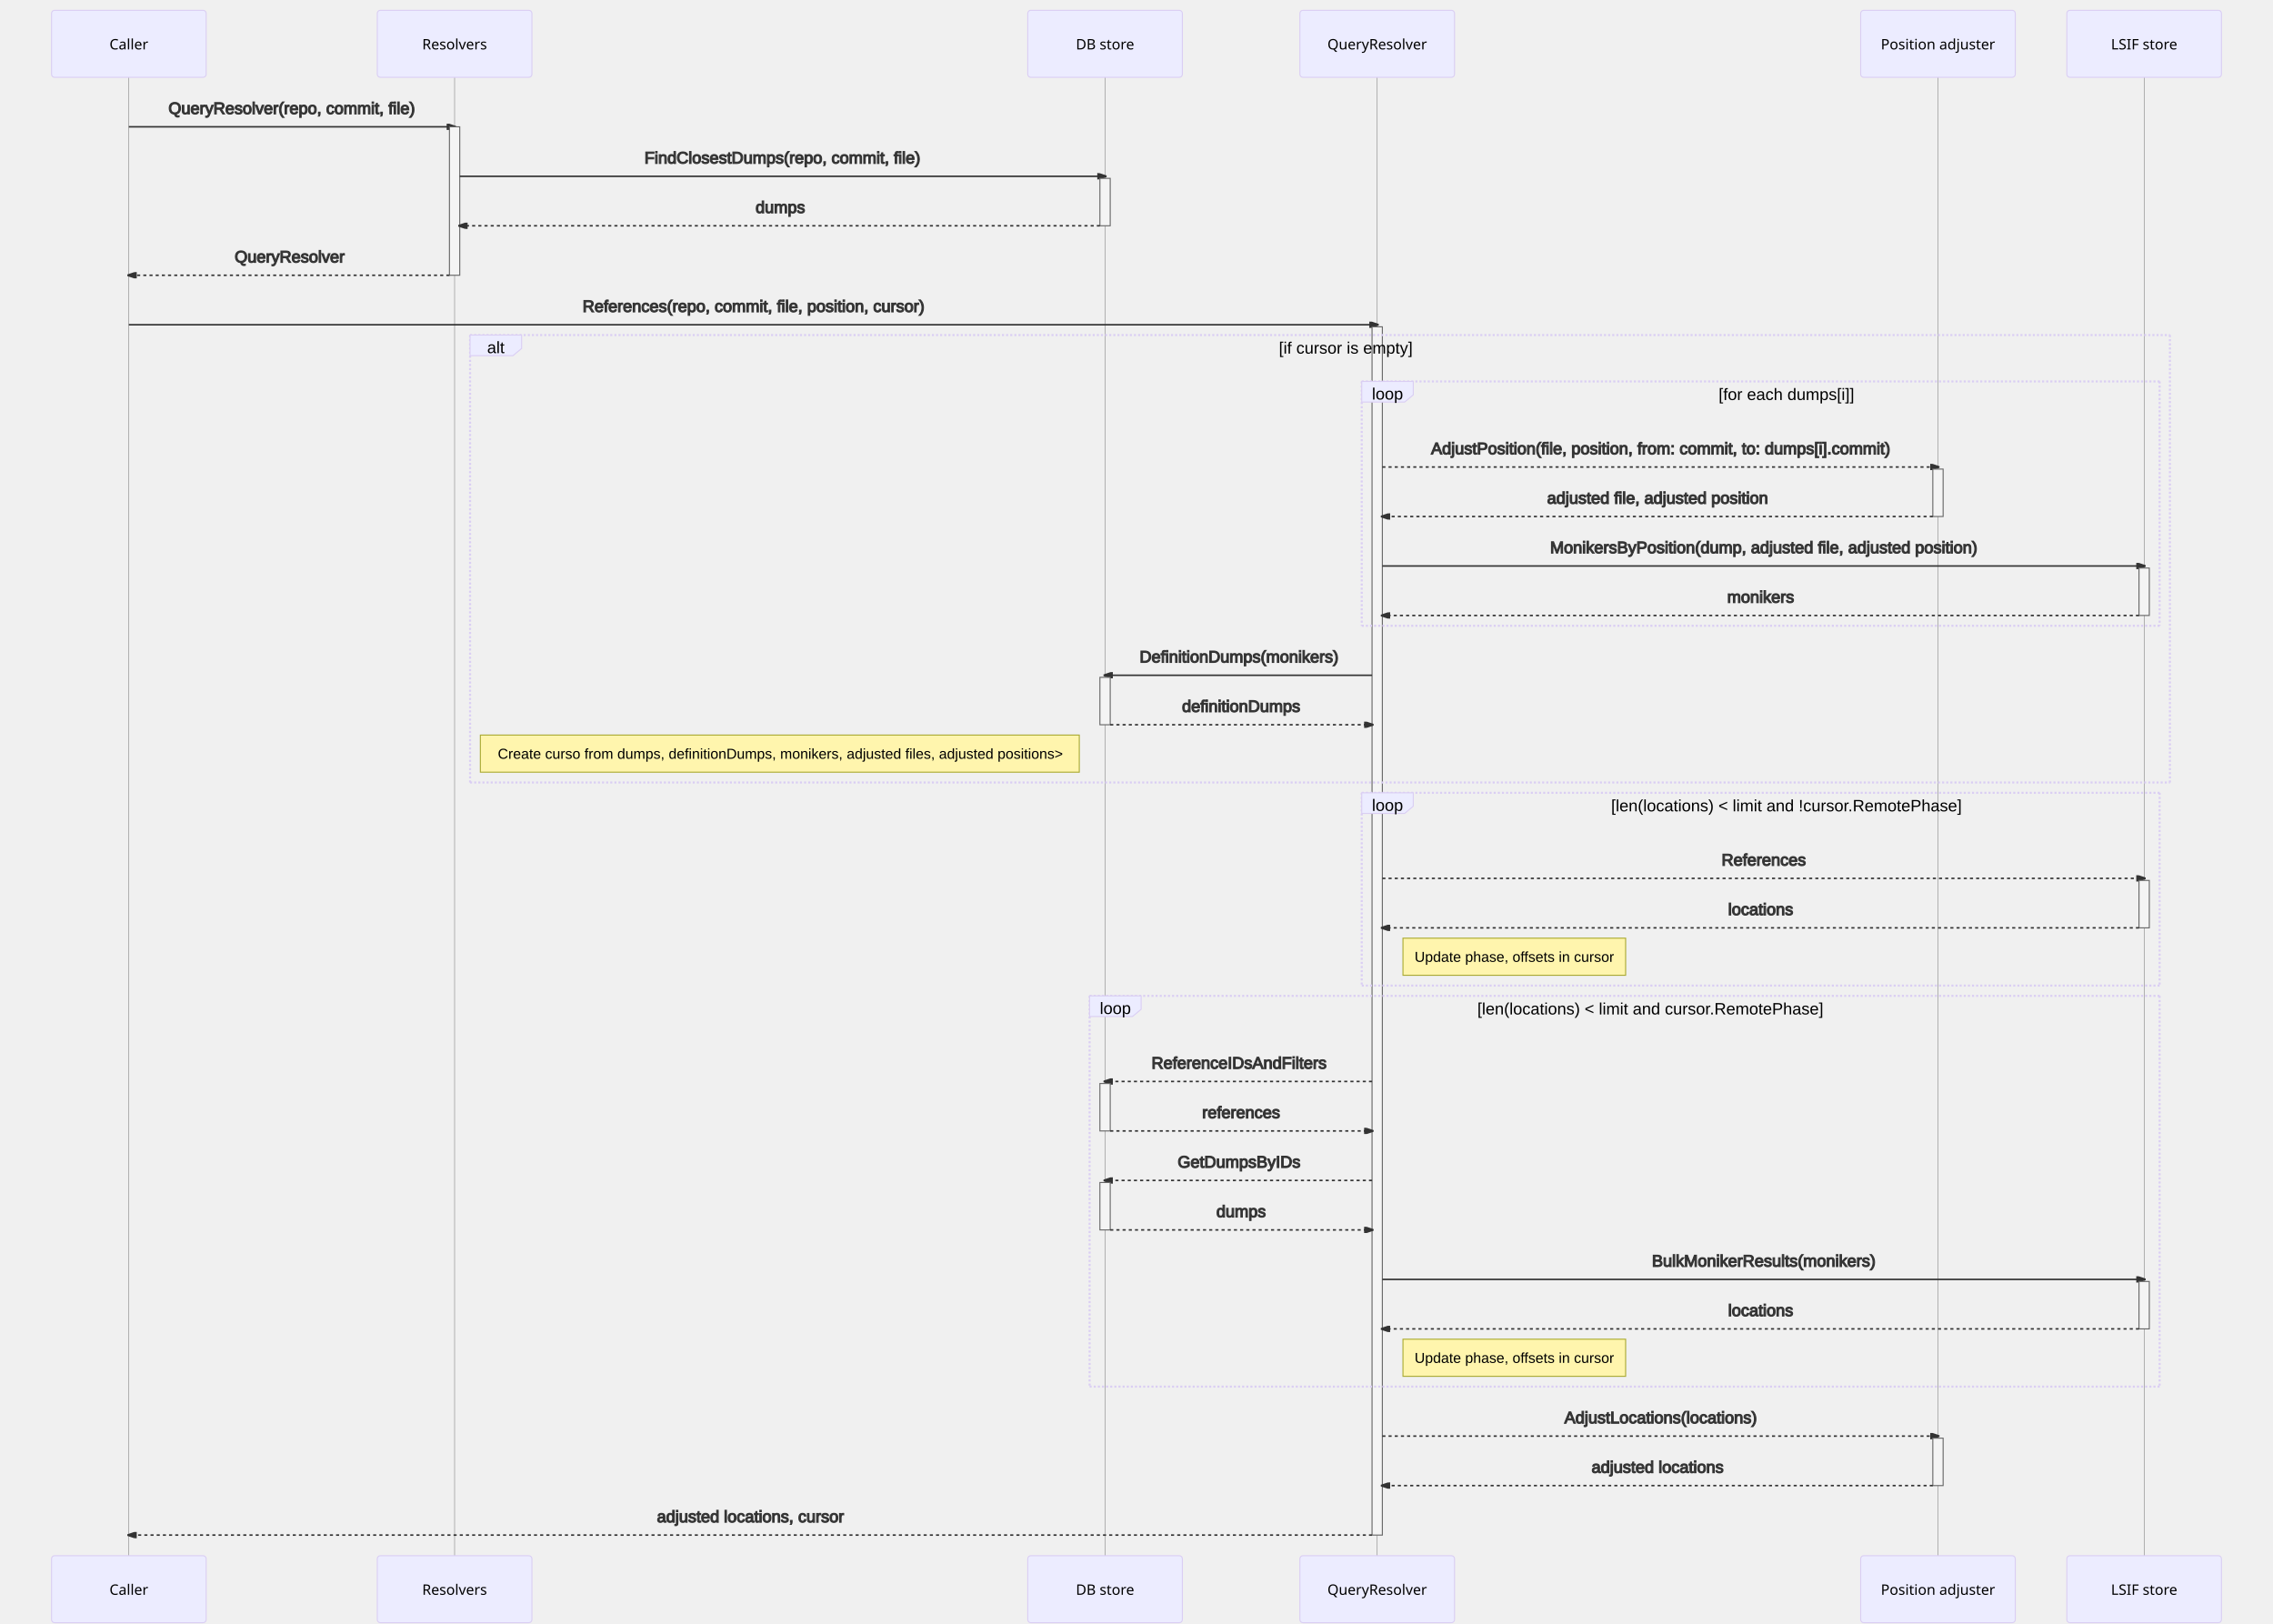
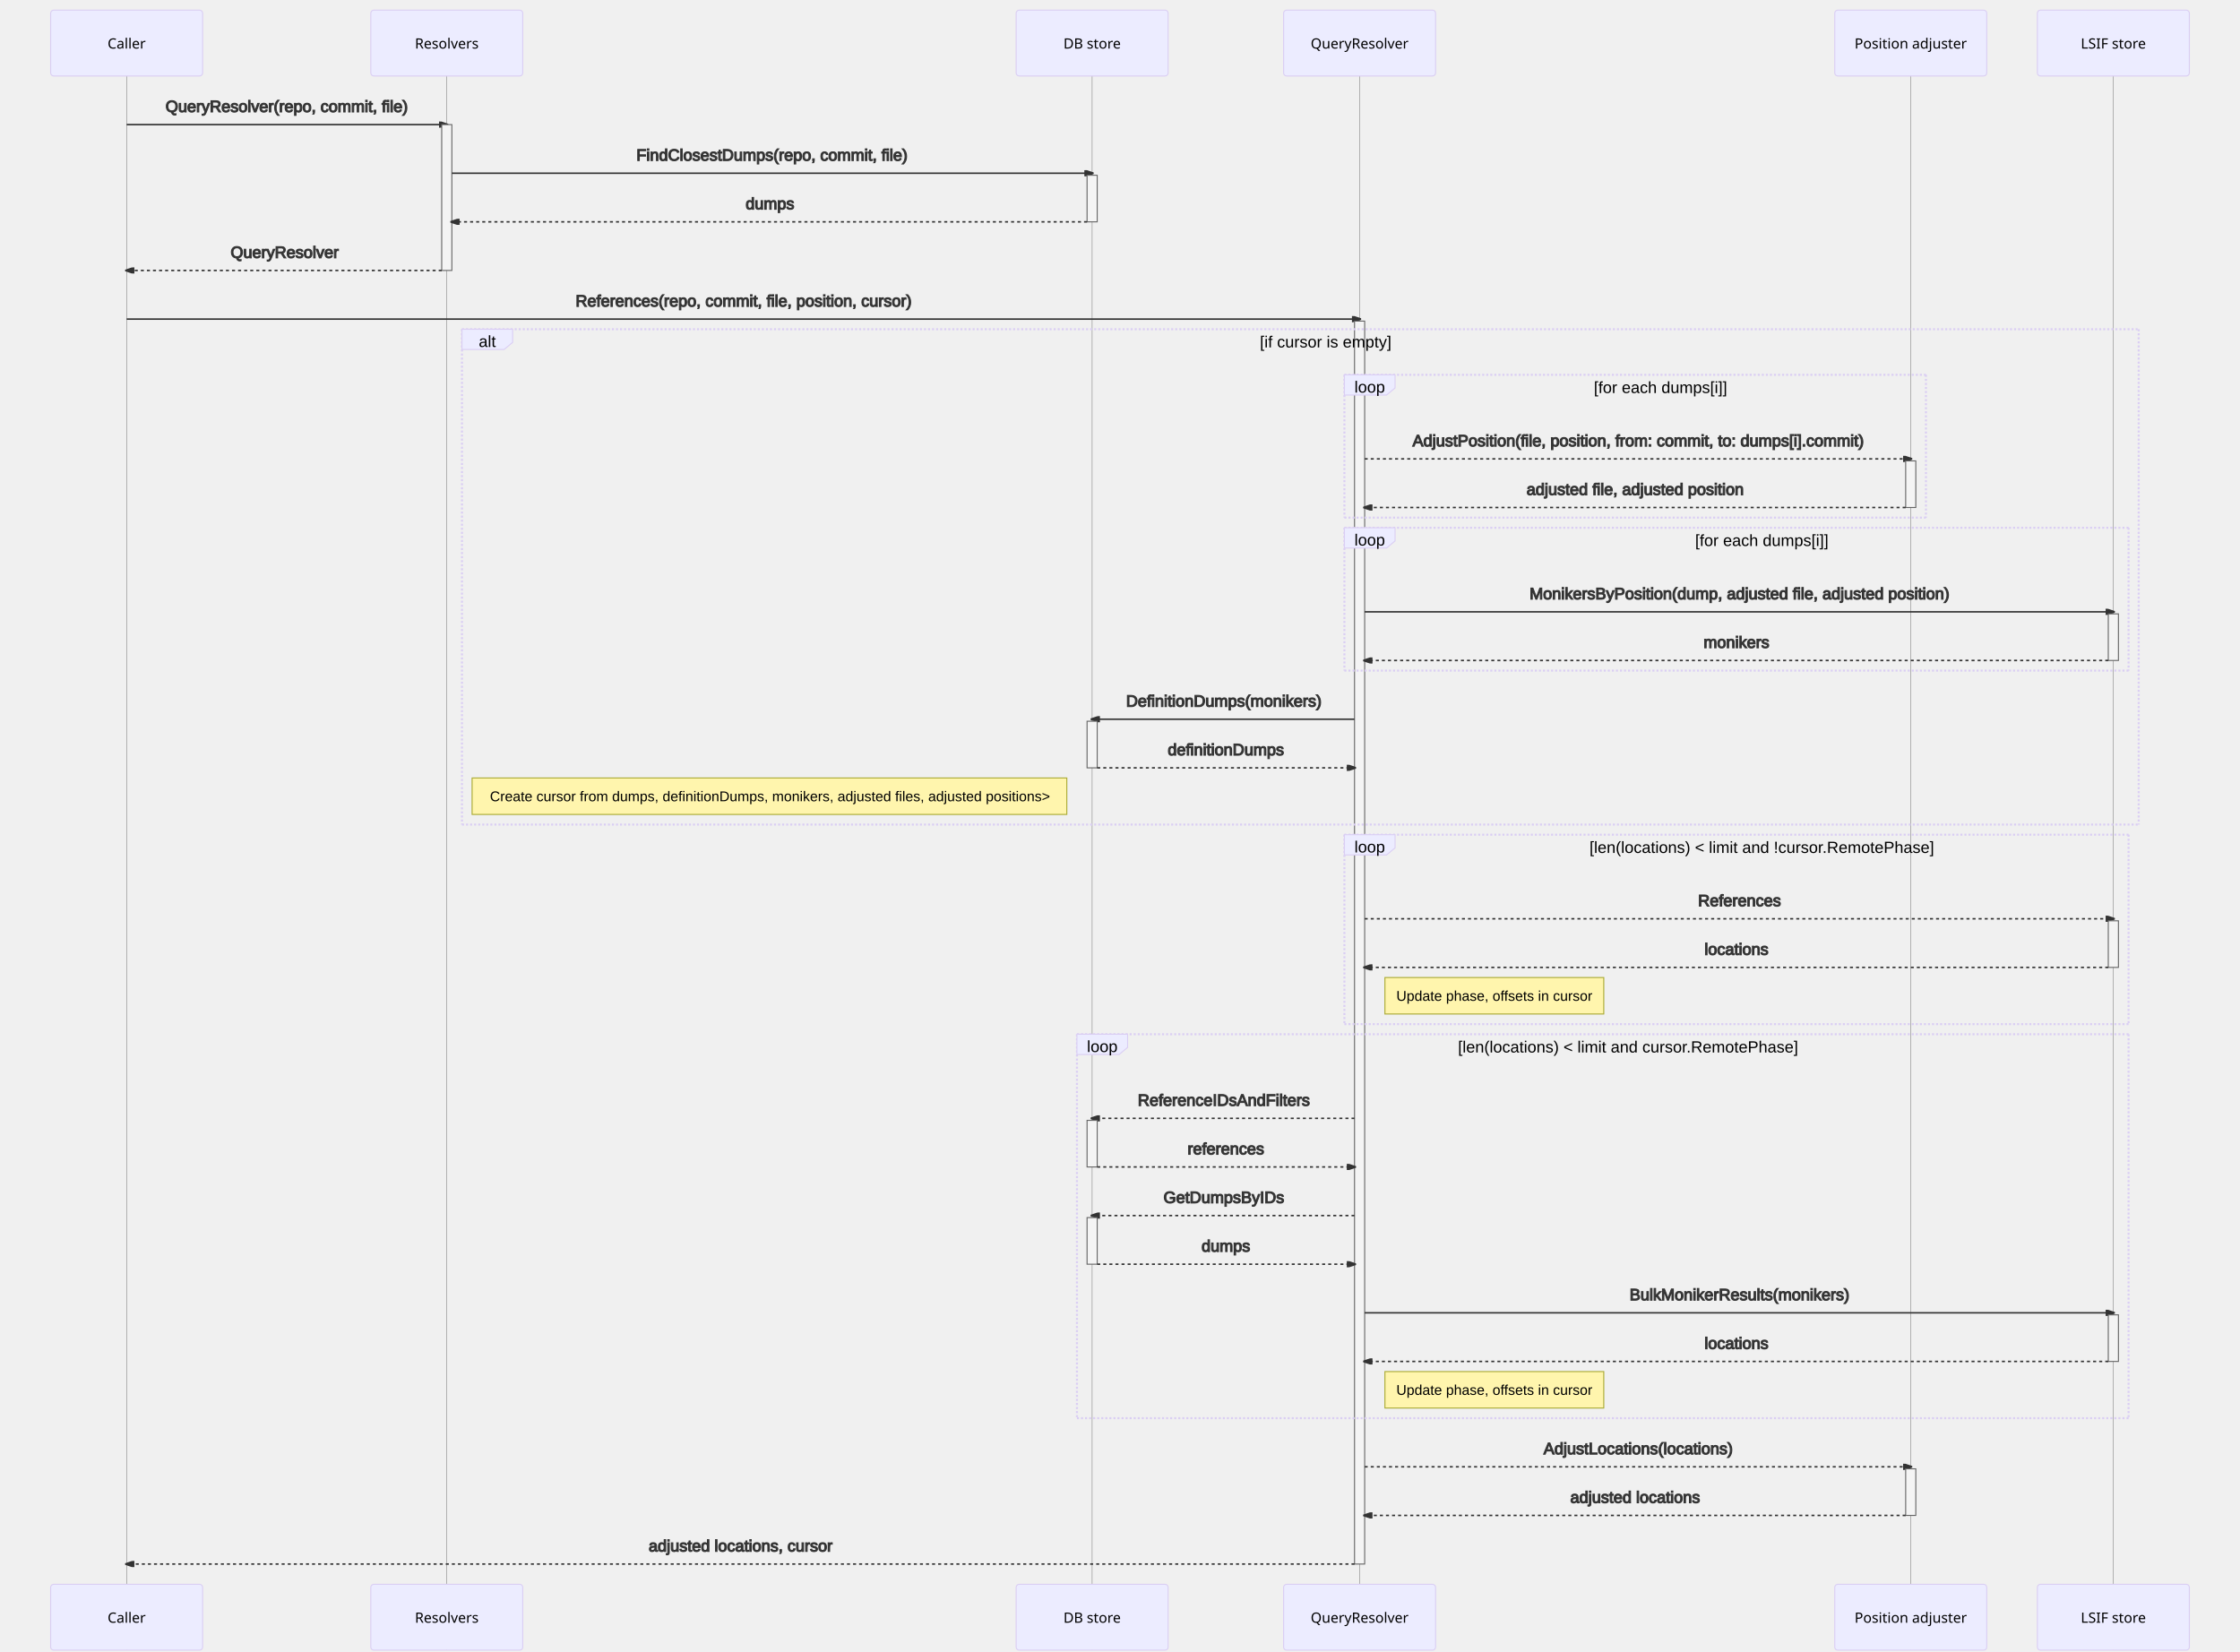
- <svg xmlns="http://www.w3.org/2000/svg" id="mermaid-references" width="100%" height="100%" style="max-width:2205px;" viewBox="-50 -10 2205 1575">
+ <svg xmlns="http://www.w3.org/2000/svg" id="mermaid-references" width="100%" height="100%" style="max-width:2211px;" viewBox="-50 -10 2211 1630">
  <style>#mermaid-references{font-family:"trebuchet ms",verdana,arial;font-size:16px;fill:#333;}#mermaid-references .error-icon{fill:#552222;}#mermaid-references .error-text{fill:#552222;stroke:#552222;}#mermaid-references .edge-thickness-normal{stroke-width:2px;}#mermaid-references .edge-thickness-thick{stroke-width:3.5px;}#mermaid-references .edge-pattern-solid{stroke-dasharray:0;}#mermaid-references .edge-pattern-dashed{stroke-dasharray:3;}#mermaid-references .edge-pattern-dotted{stroke-dasharray:2;}#mermaid-references .marker{fill:#333333;}#mermaid-references .marker.cross{stroke:#333333;}#mermaid-references svg{font-family:"trebuchet ms",verdana,arial;font-size:16px;}#mermaid-references .actor{stroke:hsl(259.626,59.777%,87.902%);fill:#ECECFF;}#mermaid-references text.actor &gt; tspan{fill:black;stroke:none;}#mermaid-references .actor-line{stroke:grey;}#mermaid-references .messageLine0{stroke-width:1.5;stroke-dasharray:none;stroke:#333;}#mermaid-references .messageLine1{stroke-width:1.5;stroke-dasharray:2,2;stroke:#333;}#mermaid-references #arrowhead path{fill:#333;stroke:#333;}#mermaid-references .sequenceNumber{fill:white;}#mermaid-references #sequencenumber{fill:#333;}#mermaid-references #crosshead path{fill:#333;stroke:#333;}#mermaid-references .messageText{fill:#333;stroke:#333;}#mermaid-references .labelBox{stroke:hsl(259.626,59.777%,87.902%);fill:#ECECFF;}#mermaid-references .labelText,#mermaid-references .labelText &gt; tspan{fill:black;stroke:none;}#mermaid-references .loopText,#mermaid-references .loopText &gt; tspan{fill:black;stroke:none;}#mermaid-references .loopLine{stroke-width:2px;stroke-dasharray:2,2;stroke:hsl(259.626,59.777%,87.902%);fill:hsl(259.626,59.777%,87.902%);}#mermaid-references .note{stroke:#aaaa33;fill:#fff5ad;}#mermaid-references .noteText,#mermaid-references .noteText &gt; tspan{fill:black;stroke:none;}#mermaid-references .activation0{fill:#f4f4f4;stroke:#666;}#mermaid-references .activation1{fill:#f4f4f4;stroke:#666;}#mermaid-references .activation2{fill:#f4f4f4;stroke:#666;}#mermaid-references:root{--mermaid-font-family:"trebuchet ms",verdana,arial;}#mermaid-references sequence{fill:apa;}</style>
  <g />
  <g>
-     <line id="actor0" x1="75" y1="5" x2="75" y2="1564" class="actor-line" stroke-width="0.5px" stroke="#999" />
+     <line id="actor0" x1="75" y1="5" x2="75" y2="1619" class="actor-line" stroke-width="0.5px" stroke="#999" />
    <rect x="0" y="0" fill="#eaeaea" stroke="#666" width="150" height="65" rx="3" ry="3" class="actor" />
    <text x="75" y="32.5" dominant-baseline="central" alignment-baseline="central" class="actor" style="text-anchor: middle; font-size: 14px; font-weight: 400; font-family: Open-Sans, sans-serif;">
      <tspan x="75" dy="0">Caller</tspan>
    </text>
  </g>
  <g>
-     <line id="actor1" x1="391" y1="5" x2="391" y2="1564" class="actor-line" stroke-width="0.5px" stroke="#999" />
+     <line id="actor1" x1="391" y1="5" x2="391" y2="1619" class="actor-line" stroke-width="0.5px" stroke="#999" />
    <rect x="316" y="0" fill="#eaeaea" stroke="#666" width="150" height="65" rx="3" ry="3" class="actor" />
    <text x="391" y="32.5" dominant-baseline="central" alignment-baseline="central" class="actor" style="text-anchor: middle; font-size: 14px; font-weight: 400; font-family: Open-Sans, sans-serif;">
      <tspan x="391" dy="0">Resolvers</tspan>
    </text>
  </g>
  <g>
-     <line id="actor2" x1="1022" y1="5" x2="1022" y2="1564" class="actor-line" stroke-width="0.5px" stroke="#999" />
-     <rect x="947" y="0" fill="#eaeaea" stroke="#666" width="150" height="65" rx="3" ry="3" class="actor" />
-     <text x="1022" y="32.5" dominant-baseline="central" alignment-baseline="central" class="actor" style="text-anchor: middle; font-size: 14px; font-weight: 400; font-family: Open-Sans, sans-serif;">
-       <tspan x="1022" dy="0">DB store</tspan>
-     </text>
-   </g>
-   <g>
-     <line id="actor3" x1="1286" y1="5" x2="1286" y2="1564" class="actor-line" stroke-width="0.5px" stroke="#999" />
-     <rect x="1211" y="0" fill="#eaeaea" stroke="#666" width="150" height="65" rx="3" ry="3" class="actor" />
-     <text x="1286" y="32.5" dominant-baseline="central" alignment-baseline="central" class="actor" style="text-anchor: middle; font-size: 14px; font-weight: 400; font-family: Open-Sans, sans-serif;">
-       <tspan x="1286" dy="0">QueryResolver</tspan>
-     </text>
-   </g>
-   <g>
-     <line id="actor4" x1="1830" y1="5" x2="1830" y2="1564" class="actor-line" stroke-width="0.5px" stroke="#999" />
-     <rect x="1755" y="0" fill="#eaeaea" stroke="#666" width="150" height="65" rx="3" ry="3" class="actor" />
-     <text x="1830" y="32.5" dominant-baseline="central" alignment-baseline="central" class="actor" style="text-anchor: middle; font-size: 14px; font-weight: 400; font-family: Open-Sans, sans-serif;">
-       <tspan x="1830" dy="0">Position adjuster</tspan>
-     </text>
-   </g>
-   <g>
-     <line id="actor5" x1="2030" y1="5" x2="2030" y2="1564" class="actor-line" stroke-width="0.5px" stroke="#999" />
-     <rect x="1955" y="0" fill="#eaeaea" stroke="#666" width="150" height="65" rx="3" ry="3" class="actor" />
-     <text x="2030" y="32.5" dominant-baseline="central" alignment-baseline="central" class="actor" style="text-anchor: middle; font-size: 14px; font-weight: 400; font-family: Open-Sans, sans-serif;">
-       <tspan x="2030" dy="0">LSIF store</tspan>
+     <line id="actor2" x1="1028" y1="5" x2="1028" y2="1619" class="actor-line" stroke-width="0.5px" stroke="#999" />
+     <rect x="953" y="0" fill="#eaeaea" stroke="#666" width="150" height="65" rx="3" ry="3" class="actor" />
+     <text x="1028" y="32.5" dominant-baseline="central" alignment-baseline="central" class="actor" style="text-anchor: middle; font-size: 14px; font-weight: 400; font-family: Open-Sans, sans-serif;">
+       <tspan x="1028" dy="0">DB store</tspan>
+     </text>
+   </g>
+   <g>
+     <line id="actor3" x1="1292" y1="5" x2="1292" y2="1619" class="actor-line" stroke-width="0.5px" stroke="#999" />
+     <rect x="1217" y="0" fill="#eaeaea" stroke="#666" width="150" height="65" rx="3" ry="3" class="actor" />
+     <text x="1292" y="32.5" dominant-baseline="central" alignment-baseline="central" class="actor" style="text-anchor: middle; font-size: 14px; font-weight: 400; font-family: Open-Sans, sans-serif;">
+       <tspan x="1292" dy="0">QueryResolver</tspan>
+     </text>
+   </g>
+   <g>
+     <line id="actor4" x1="1836" y1="5" x2="1836" y2="1619" class="actor-line" stroke-width="0.5px" stroke="#999" />
+     <rect x="1761" y="0" fill="#eaeaea" stroke="#666" width="150" height="65" rx="3" ry="3" class="actor" />
+     <text x="1836" y="32.5" dominant-baseline="central" alignment-baseline="central" class="actor" style="text-anchor: middle; font-size: 14px; font-weight: 400; font-family: Open-Sans, sans-serif;">
+       <tspan x="1836" dy="0">Position adjuster</tspan>
+     </text>
+   </g>
+   <g>
+     <line id="actor5" x1="2036" y1="5" x2="2036" y2="1619" class="actor-line" stroke-width="0.5px" stroke="#999" />
+     <rect x="1961" y="0" fill="#eaeaea" stroke="#666" width="150" height="65" rx="3" ry="3" class="actor" />
+     <text x="2036" y="32.5" dominant-baseline="central" alignment-baseline="central" class="actor" style="text-anchor: middle; font-size: 14px; font-weight: 400; font-family: Open-Sans, sans-serif;">
+       <tspan x="2036" dy="0">LSIF store</tspan>
    </text>
  </g>
  <defs>
    <marker id="arrowhead" refX="5" refY="2" markerWidth="6" markerHeight="4" orient="auto">
      <path d="M 0,0 V 4 L6,2 Z" />
    </marker>
  </defs>
  <defs>
    <marker id="crosshead" markerWidth="15" markerHeight="8" orient="auto" refX="16" refY="4">
      <path fill="black" stroke="#000000" stroke-width="1px" d="M 9,2 V 6 L16,4 Z" style="stroke-dasharray: 0, 0;" />
      <path fill="none" stroke="#000000" stroke-width="1px" d="M 0,1 L 6,7 M 6,1 L 0,7" style="stroke-dasharray: 0, 0;" />
    </marker>
  </defs>
  <defs>
    <marker id="sequencenumber" refX="15" refY="15" markerWidth="60" markerHeight="40" orient="auto">
      <circle cx="15" cy="15" r="6" />
    </marker>
  </defs>
  <text x="233" y="80" text-anchor="middle" dominant-baseline="middle" alignment-baseline="middle" class="messageText" dy="1em" style="font-family: &quot;trebuchet ms&quot;, verdana, arial; font-size: 16px; font-weight: 400;">QueryResolver(repo, commit, file)</text>
  <line x1="75" y1="113" x2="391" y2="113" class="messageLine0" stroke-width="2" stroke="none" marker-end="url(#arrowhead)" style="fill: none;" />
  <g>
    <rect x="386" y="113" fill="#EDF2AE" stroke="#666" width="10" height="144" rx="0" ry="0" class="activation0" />
  </g>
-   <text x="709" y="128" text-anchor="middle" dominant-baseline="middle" alignment-baseline="middle" class="messageText" dy="1em" style="font-family: &quot;trebuchet ms&quot;, verdana, arial; font-size: 16px; font-weight: 400;">FindClosestDumps(repo, commit, file)</text>
-   <line x1="396" y1="161" x2="1022" y2="161" class="messageLine0" stroke-width="2" stroke="none" marker-end="url(#arrowhead)" style="fill: none;" />
-   <g>
-     <rect x="1017" y="163" fill="#EDF2AE" stroke="#666" width="10" height="46" rx="0" ry="0" class="activation0" />
-   </g>
-   <text x="707" y="176" text-anchor="middle" dominant-baseline="middle" alignment-baseline="middle" class="messageText" dy="1em" style="font-family: &quot;trebuchet ms&quot;, verdana, arial; font-size: 16px; font-weight: 400;">dumps</text>
-   <line x1="1017" y1="209" x2="396" y2="209" class="messageLine1" stroke-width="2" stroke="none" marker-end="url(#arrowhead)" style="stroke-dasharray: 3, 3; fill: none;" />
+   <text x="712" y="128" text-anchor="middle" dominant-baseline="middle" alignment-baseline="middle" class="messageText" dy="1em" style="font-family: &quot;trebuchet ms&quot;, verdana, arial; font-size: 16px; font-weight: 400;">FindClosestDumps(repo, commit, file)</text>
+   <line x1="396" y1="161" x2="1028" y2="161" class="messageLine0" stroke-width="2" stroke="none" marker-end="url(#arrowhead)" style="fill: none;" />
+   <g>
+     <rect x="1023" y="163" fill="#EDF2AE" stroke="#666" width="10" height="46" rx="0" ry="0" class="activation0" />
+   </g>
+   <text x="710" y="176" text-anchor="middle" dominant-baseline="middle" alignment-baseline="middle" class="messageText" dy="1em" style="font-family: &quot;trebuchet ms&quot;, verdana, arial; font-size: 16px; font-weight: 400;">dumps</text>
+   <line x1="1023" y1="209" x2="396" y2="209" class="messageLine1" stroke-width="2" stroke="none" marker-end="url(#arrowhead)" style="stroke-dasharray: 3, 3; fill: none;" />
  <text x="231" y="224" text-anchor="middle" dominant-baseline="middle" alignment-baseline="middle" class="messageText" dy="1em" style="font-family: &quot;trebuchet ms&quot;, verdana, arial; font-size: 16px; font-weight: 400;">QueryResolver</text>
  <line x1="386" y1="257" x2="75" y2="257" class="messageLine1" stroke-width="2" stroke="none" marker-end="url(#arrowhead)" style="stroke-dasharray: 3, 3; fill: none;" />
-   <text x="681" y="272" text-anchor="middle" dominant-baseline="middle" alignment-baseline="middle" class="messageText" dy="1em" style="font-family: &quot;trebuchet ms&quot;, verdana, arial; font-size: 16px; font-weight: 400;">References(repo, commit, file, position, cursor)</text>
-   <line x1="75" y1="305" x2="1286" y2="305" class="messageLine0" stroke-width="2" stroke="none" marker-end="url(#arrowhead)" style="fill: none;" />
-   <g>
-     <rect x="1281" y="307" fill="#EDF2AE" stroke="#666" width="10" height="1172" rx="0" ry="0" class="activation0" />
-   </g>
-   <text x="1561" y="410" text-anchor="middle" dominant-baseline="middle" alignment-baseline="middle" class="messageText" dy="1em" style="font-family: &quot;trebuchet ms&quot;, verdana, arial; font-size: 16px; font-weight: 400;">AdjustPosition(file, position, from: commit, to: dumps[i].commit)</text>
-   <line x1="1291" y1="443" x2="1830" y2="443" class="messageLine1" stroke-width="2" stroke="none" marker-end="url(#arrowhead)" style="stroke-dasharray: 3, 3; fill: none;" />
-   <g>
-     <rect x="1825" y="445" fill="#EDF2AE" stroke="#666" width="10" height="46" rx="0" ry="0" class="activation0" />
-   </g>
-   <text x="1558" y="458" text-anchor="middle" dominant-baseline="middle" alignment-baseline="middle" class="messageText" dy="1em" style="font-family: &quot;trebuchet ms&quot;, verdana, arial; font-size: 16px; font-weight: 400;">adjusted file, adjusted position</text>
-   <line x1="1825" y1="491" x2="1291" y2="491" class="messageLine1" stroke-width="2" stroke="none" marker-end="url(#arrowhead)" style="stroke-dasharray: 3, 3; fill: none;" />
-   <text x="1661" y="506" text-anchor="middle" dominant-baseline="middle" alignment-baseline="middle" class="messageText" dy="1em" style="font-family: &quot;trebuchet ms&quot;, verdana, arial; font-size: 16px; font-weight: 400;">MonikersByPosition(dump, adjusted file, adjusted position)</text>
-   <line x1="1291" y1="539" x2="2030" y2="539" class="messageLine0" stroke-width="2" stroke="none" marker-end="url(#arrowhead)" style="fill: none;" />
-   <g>
-     <rect x="2025" y="541" fill="#EDF2AE" stroke="#666" width="10" height="46" rx="0" ry="0" class="activation0" />
-   </g>
-   <text x="1658" y="554" text-anchor="middle" dominant-baseline="middle" alignment-baseline="middle" class="messageText" dy="1em" style="font-family: &quot;trebuchet ms&quot;, verdana, arial; font-size: 16px; font-weight: 400;">monikers</text>
-   <line x1="2025" y1="587" x2="1291" y2="587" class="messageLine1" stroke-width="2" stroke="none" marker-end="url(#arrowhead)" style="stroke-dasharray: 3, 3; fill: none;" />
-   <g>
-     <line x1="1271" y1="360" x2="2045" y2="360" class="loopLine" />
-     <line x1="2045" y1="360" x2="2045" y2="597" class="loopLine" />
-     <line x1="1271" y1="597" x2="2045" y2="597" class="loopLine" />
-     <line x1="1271" y1="360" x2="1271" y2="597" class="loopLine" />
-     <polygon points="1271,360 1321,360 1321,373 1312.6,380 1271,380" class="labelBox" />
-     <text x="1296" y="373" text-anchor="middle" dominant-baseline="middle" alignment-baseline="middle" class="labelText" style="font-family: &quot;trebuchet ms&quot;, verdana, arial; font-size: 16px; font-weight: 400;">loop</text>
-     <text x="1683" y="378" text-anchor="middle" class="loopText" style="font-family: &quot;trebuchet ms&quot;, verdana, arial; font-size: 16px; font-weight: 400;">
-       <tspan x="1683">[for each dumps[i]]</tspan>
-     </text>
-   </g>
-   <text x="1152" y="612" text-anchor="middle" dominant-baseline="middle" alignment-baseline="middle" class="messageText" dy="1em" style="font-family: &quot;trebuchet ms&quot;, verdana, arial; font-size: 16px; font-weight: 400;">DefinitionDumps(monikers)</text>
-   <line x1="1281" y1="645" x2="1022" y2="645" class="messageLine0" stroke-width="2" stroke="none" marker-end="url(#arrowhead)" style="fill: none;" />
-   <g>
-     <rect x="1017" y="647" fill="#EDF2AE" stroke="#666" width="10" height="46" rx="0" ry="0" class="activation0" />
-   </g>
-   <text x="1154" y="660" text-anchor="middle" dominant-baseline="middle" alignment-baseline="middle" class="messageText" dy="1em" style="font-family: &quot;trebuchet ms&quot;, verdana, arial; font-size: 16px; font-weight: 400;">definitionDumps</text>
-   <line x1="1027" y1="693" x2="1281" y2="693" class="messageLine1" stroke-width="2" stroke="none" marker-end="url(#arrowhead)" style="stroke-dasharray: 3, 3; fill: none;" />
-   <g>
-     <rect x="416" y="703" fill="#EDF2AE" stroke="#666" width="581" height="36" rx="0" ry="0" class="note" />
-     <text x="707" y="708" text-anchor="middle" dominant-baseline="middle" alignment-baseline="middle" class="noteText" dy="1em" style="font-family: &quot;trebuchet ms&quot;, verdana, arial; font-size: 14px; font-weight: 400;">
-       <tspan x="707">Create curso from dumps, definitionDumps, monikers, adjusted files, adjusted positions&gt;</tspan>
-     </text>
-   </g>
-   <g>
-     <line x1="406" y1="315" x2="2055" y2="315" class="loopLine" />
-     <line x1="2055" y1="315" x2="2055" y2="749" class="loopLine" />
-     <line x1="406" y1="749" x2="2055" y2="749" class="loopLine" />
-     <line x1="406" y1="315" x2="406" y2="749" class="loopLine" />
+   <text x="684" y="272" text-anchor="middle" dominant-baseline="middle" alignment-baseline="middle" class="messageText" dy="1em" style="font-family: &quot;trebuchet ms&quot;, verdana, arial; font-size: 16px; font-weight: 400;">References(repo, commit, file, position, cursor)</text>
+   <line x1="75" y1="305" x2="1292" y2="305" class="messageLine0" stroke-width="2" stroke="none" marker-end="url(#arrowhead)" style="fill: none;" />
+   <g>
+     <rect x="1287" y="307" fill="#EDF2AE" stroke="#666" width="10" height="1227" rx="0" ry="0" class="activation0" />
+   </g>
+   <text x="1567" y="410" text-anchor="middle" dominant-baseline="middle" alignment-baseline="middle" class="messageText" dy="1em" style="font-family: &quot;trebuchet ms&quot;, verdana, arial; font-size: 16px; font-weight: 400;">AdjustPosition(file, position, from: commit, to: dumps[i].commit)</text>
+   <line x1="1297" y1="443" x2="1836" y2="443" class="messageLine1" stroke-width="2" stroke="none" marker-end="url(#arrowhead)" style="stroke-dasharray: 3, 3; fill: none;" />
+   <g>
+     <rect x="1831" y="445" fill="#EDF2AE" stroke="#666" width="10" height="46" rx="0" ry="0" class="activation0" />
+   </g>
+   <text x="1564" y="458" text-anchor="middle" dominant-baseline="middle" alignment-baseline="middle" class="messageText" dy="1em" style="font-family: &quot;trebuchet ms&quot;, verdana, arial; font-size: 16px; font-weight: 400;">adjusted file, adjusted position</text>
+   <line x1="1831" y1="491" x2="1297" y2="491" class="messageLine1" stroke-width="2" stroke="none" marker-end="url(#arrowhead)" style="stroke-dasharray: 3, 3; fill: none;" />
+   <g>
+     <line x1="1277" y1="360" x2="1851" y2="360" class="loopLine" />
+     <line x1="1851" y1="360" x2="1851" y2="501" class="loopLine" />
+     <line x1="1277" y1="501" x2="1851" y2="501" class="loopLine" />
+     <line x1="1277" y1="360" x2="1277" y2="501" class="loopLine" />
+     <polygon points="1277,360 1327,360 1327,373 1318.6,380 1277,380" class="labelBox" />
+     <text x="1302" y="373" text-anchor="middle" dominant-baseline="middle" alignment-baseline="middle" class="labelText" style="font-family: &quot;trebuchet ms&quot;, verdana, arial; font-size: 16px; font-weight: 400;">loop</text>
+     <text x="1589" y="378" text-anchor="middle" class="loopText" style="font-family: &quot;trebuchet ms&quot;, verdana, arial; font-size: 16px; font-weight: 400;">
+       <tspan x="1589">[for each dumps[i]]</tspan>
+     </text>
+   </g>
+   <text x="1667" y="561" text-anchor="middle" dominant-baseline="middle" alignment-baseline="middle" class="messageText" dy="1em" style="font-family: &quot;trebuchet ms&quot;, verdana, arial; font-size: 16px; font-weight: 400;">MonikersByPosition(dump, adjusted file, adjusted position)</text>
+   <line x1="1297" y1="594" x2="2036" y2="594" class="messageLine0" stroke-width="2" stroke="none" marker-end="url(#arrowhead)" style="fill: none;" />
+   <g>
+     <rect x="2031" y="596" fill="#EDF2AE" stroke="#666" width="10" height="46" rx="0" ry="0" class="activation0" />
+   </g>
+   <text x="1664" y="609" text-anchor="middle" dominant-baseline="middle" alignment-baseline="middle" class="messageText" dy="1em" style="font-family: &quot;trebuchet ms&quot;, verdana, arial; font-size: 16px; font-weight: 400;">monikers</text>
+   <line x1="2031" y1="642" x2="1297" y2="642" class="messageLine1" stroke-width="2" stroke="none" marker-end="url(#arrowhead)" style="stroke-dasharray: 3, 3; fill: none;" />
+   <g>
+     <line x1="1277" y1="511" x2="2051" y2="511" class="loopLine" />
+     <line x1="2051" y1="511" x2="2051" y2="652" class="loopLine" />
+     <line x1="1277" y1="652" x2="2051" y2="652" class="loopLine" />
+     <line x1="1277" y1="511" x2="1277" y2="652" class="loopLine" />
+     <polygon points="1277,511 1327,511 1327,524 1318.6,531 1277,531" class="labelBox" />
+     <text x="1302" y="524" text-anchor="middle" dominant-baseline="middle" alignment-baseline="middle" class="labelText" style="font-family: &quot;trebuchet ms&quot;, verdana, arial; font-size: 16px; font-weight: 400;">loop</text>
+     <text x="1689" y="529" text-anchor="middle" class="loopText" style="font-family: &quot;trebuchet ms&quot;, verdana, arial; font-size: 16px; font-weight: 400;">
+       <tspan x="1689">[for each dumps[i]]</tspan>
+     </text>
+   </g>
+   <text x="1158" y="667" text-anchor="middle" dominant-baseline="middle" alignment-baseline="middle" class="messageText" dy="1em" style="font-family: &quot;trebuchet ms&quot;, verdana, arial; font-size: 16px; font-weight: 400;">DefinitionDumps(monikers)</text>
+   <line x1="1287" y1="700" x2="1028" y2="700" class="messageLine0" stroke-width="2" stroke="none" marker-end="url(#arrowhead)" style="fill: none;" />
+   <g>
+     <rect x="1023" y="702" fill="#EDF2AE" stroke="#666" width="10" height="46" rx="0" ry="0" class="activation0" />
+   </g>
+   <text x="1160" y="715" text-anchor="middle" dominant-baseline="middle" alignment-baseline="middle" class="messageText" dy="1em" style="font-family: &quot;trebuchet ms&quot;, verdana, arial; font-size: 16px; font-weight: 400;">definitionDumps</text>
+   <line x1="1033" y1="748" x2="1287" y2="748" class="messageLine1" stroke-width="2" stroke="none" marker-end="url(#arrowhead)" style="stroke-dasharray: 3, 3; fill: none;" />
+   <g>
+     <rect x="416" y="758" fill="#EDF2AE" stroke="#666" width="587" height="36" rx="0" ry="0" class="note" />
+     <text x="710" y="763" text-anchor="middle" dominant-baseline="middle" alignment-baseline="middle" class="noteText" dy="1em" style="font-family: &quot;trebuchet ms&quot;, verdana, arial; font-size: 14px; font-weight: 400;">
+       <tspan x="710">Create cursor from dumps, definitionDumps, monikers, adjusted files, adjusted positions&gt;</tspan>
+     </text>
+   </g>
+   <g>
+     <line x1="406" y1="315" x2="2061" y2="315" class="loopLine" />
+     <line x1="2061" y1="315" x2="2061" y2="804" class="loopLine" />
+     <line x1="406" y1="804" x2="2061" y2="804" class="loopLine" />
+     <line x1="406" y1="315" x2="406" y2="804" class="loopLine" />
    <polygon points="406,315 456,315 456,328 447.6,335 406,335" class="labelBox" />
    <text x="431" y="328" text-anchor="middle" dominant-baseline="middle" alignment-baseline="middle" class="labelText" style="font-family: &quot;trebuchet ms&quot;, verdana, arial; font-size: 16px; font-weight: 400;">alt</text>
-     <text x="1255.5" y="333" text-anchor="middle" class="loopText" style="font-family: &quot;trebuchet ms&quot;, verdana, arial; font-size: 16px; font-weight: 400;">
-       <tspan x="1255.5">[if cursor is empty]</tspan>
-     </text>
-   </g>
-   <text x="1661" y="809" text-anchor="middle" dominant-baseline="middle" alignment-baseline="middle" class="messageText" dy="1em" style="font-family: &quot;trebuchet ms&quot;, verdana, arial; font-size: 16px; font-weight: 400;">References</text>
-   <line x1="1291" y1="842" x2="2030" y2="842" class="messageLine1" stroke-width="2" stroke="none" marker-end="url(#arrowhead)" style="stroke-dasharray: 3, 3; fill: none;" />
-   <g>
-     <rect x="2025" y="844" fill="#EDF2AE" stroke="#666" width="10" height="46" rx="0" ry="0" class="activation0" />
-   </g>
-   <text x="1658" y="857" text-anchor="middle" dominant-baseline="middle" alignment-baseline="middle" class="messageText" dy="1em" style="font-family: &quot;trebuchet ms&quot;, verdana, arial; font-size: 16px; font-weight: 400;">locations</text>
-   <line x1="2025" y1="890" x2="1291" y2="890" class="messageLine1" stroke-width="2" stroke="none" marker-end="url(#arrowhead)" style="stroke-dasharray: 3, 3; fill: none;" />
-   <g>
-     <rect x="1311" y="900" fill="#EDF2AE" stroke="#666" width="216" height="36" rx="0" ry="0" class="note" />
-     <text x="1419" y="905" text-anchor="middle" dominant-baseline="middle" alignment-baseline="middle" class="noteText" dy="1em" style="font-family: &quot;trebuchet ms&quot;, verdana, arial; font-size: 14px; font-weight: 400;">
-       <tspan x="1419">Update phase, offsets in cursor</tspan>
-     </text>
-   </g>
-   <g>
-     <line x1="1271" y1="759" x2="2045" y2="759" class="loopLine" />
-     <line x1="2045" y1="759" x2="2045" y2="946" class="loopLine" />
-     <line x1="1271" y1="946" x2="2045" y2="946" class="loopLine" />
-     <line x1="1271" y1="759" x2="1271" y2="946" class="loopLine" />
-     <polygon points="1271,759 1321,759 1321,772 1312.6,779 1271,779" class="labelBox" />
-     <text x="1296" y="772" text-anchor="middle" dominant-baseline="middle" alignment-baseline="middle" class="labelText" style="font-family: &quot;trebuchet ms&quot;, verdana, arial; font-size: 16px; font-weight: 400;">loop</text>
-     <text x="1683" y="777" text-anchor="middle" class="loopText" style="font-family: &quot;trebuchet ms&quot;, verdana, arial; font-size: 16px; font-weight: 400;">
-       <tspan x="1683">[len(locations) &lt; limit and !cursor.RemotePhase]</tspan>
-     </text>
-   </g>
-   <text x="1152" y="1006" text-anchor="middle" dominant-baseline="middle" alignment-baseline="middle" class="messageText" dy="1em" style="font-family: &quot;trebuchet ms&quot;, verdana, arial; font-size: 16px; font-weight: 400;">ReferenceIDsAndFilters</text>
-   <line x1="1281" y1="1039" x2="1022" y2="1039" class="messageLine1" stroke-width="2" stroke="none" marker-end="url(#arrowhead)" style="stroke-dasharray: 3, 3; fill: none;" />
-   <g>
-     <rect x="1017" y="1041" fill="#EDF2AE" stroke="#666" width="10" height="46" rx="0" ry="0" class="activation0" />
-   </g>
-   <text x="1154" y="1054" text-anchor="middle" dominant-baseline="middle" alignment-baseline="middle" class="messageText" dy="1em" style="font-family: &quot;trebuchet ms&quot;, verdana, arial; font-size: 16px; font-weight: 400;">references</text>
-   <line x1="1027" y1="1087" x2="1281" y2="1087" class="messageLine1" stroke-width="2" stroke="none" marker-end="url(#arrowhead)" style="stroke-dasharray: 3, 3; fill: none;" />
-   <text x="1152" y="1102" text-anchor="middle" dominant-baseline="middle" alignment-baseline="middle" class="messageText" dy="1em" style="font-family: &quot;trebuchet ms&quot;, verdana, arial; font-size: 16px; font-weight: 400;">GetDumpsByIDs</text>
-   <line x1="1281" y1="1135" x2="1022" y2="1135" class="messageLine1" stroke-width="2" stroke="none" marker-end="url(#arrowhead)" style="stroke-dasharray: 3, 3; fill: none;" />
-   <g>
-     <rect x="1017" y="1137" fill="#EDF2AE" stroke="#666" width="10" height="46" rx="0" ry="0" class="activation0" />
-   </g>
-   <text x="1154" y="1150" text-anchor="middle" dominant-baseline="middle" alignment-baseline="middle" class="messageText" dy="1em" style="font-family: &quot;trebuchet ms&quot;, verdana, arial; font-size: 16px; font-weight: 400;">dumps</text>
-   <line x1="1027" y1="1183" x2="1281" y2="1183" class="messageLine1" stroke-width="2" stroke="none" marker-end="url(#arrowhead)" style="stroke-dasharray: 3, 3; fill: none;" />
-   <text x="1661" y="1198" text-anchor="middle" dominant-baseline="middle" alignment-baseline="middle" class="messageText" dy="1em" style="font-family: &quot;trebuchet ms&quot;, verdana, arial; font-size: 16px; font-weight: 400;">BulkMonikerResults(monikers)</text>
-   <line x1="1291" y1="1231" x2="2030" y2="1231" class="messageLine0" stroke-width="2" stroke="none" marker-end="url(#arrowhead)" style="fill: none;" />
-   <g>
-     <rect x="2025" y="1233" fill="#EDF2AE" stroke="#666" width="10" height="46" rx="0" ry="0" class="activation0" />
-   </g>
-   <text x="1658" y="1246" text-anchor="middle" dominant-baseline="middle" alignment-baseline="middle" class="messageText" dy="1em" style="font-family: &quot;trebuchet ms&quot;, verdana, arial; font-size: 16px; font-weight: 400;">locations</text>
-   <line x1="2025" y1="1279" x2="1291" y2="1279" class="messageLine1" stroke-width="2" stroke="none" marker-end="url(#arrowhead)" style="stroke-dasharray: 3, 3; fill: none;" />
-   <g>
-     <rect x="1311" y="1289" fill="#EDF2AE" stroke="#666" width="216" height="36" rx="0" ry="0" class="note" />
-     <text x="1419" y="1294" text-anchor="middle" dominant-baseline="middle" alignment-baseline="middle" class="noteText" dy="1em" style="font-family: &quot;trebuchet ms&quot;, verdana, arial; font-size: 14px; font-weight: 400;">
-       <tspan x="1419">Update phase, offsets in cursor</tspan>
-     </text>
-   </g>
-   <g>
-     <line x1="1007" y1="956" x2="2045" y2="956" class="loopLine" />
-     <line x1="2045" y1="956" x2="2045" y2="1335" class="loopLine" />
-     <line x1="1007" y1="1335" x2="2045" y2="1335" class="loopLine" />
-     <line x1="1007" y1="956" x2="1007" y2="1335" class="loopLine" />
-     <polygon points="1007,956 1057,956 1057,969 1048.6,976 1007,976" class="labelBox" />
-     <text x="1032" y="969" text-anchor="middle" dominant-baseline="middle" alignment-baseline="middle" class="labelText" style="font-family: &quot;trebuchet ms&quot;, verdana, arial; font-size: 16px; font-weight: 400;">loop</text>
-     <text x="1551" y="974" text-anchor="middle" class="loopText" style="font-family: &quot;trebuchet ms&quot;, verdana, arial; font-size: 16px; font-weight: 400;">
-       <tspan x="1551">[len(locations) &lt; limit and cursor.RemotePhase]</tspan>
-     </text>
-   </g>
-   <text x="1561" y="1350" text-anchor="middle" dominant-baseline="middle" alignment-baseline="middle" class="messageText" dy="1em" style="font-family: &quot;trebuchet ms&quot;, verdana, arial; font-size: 16px; font-weight: 400;">AdjustLocations(locations)</text>
-   <line x1="1291" y1="1383" x2="1830" y2="1383" class="messageLine1" stroke-width="2" stroke="none" marker-end="url(#arrowhead)" style="stroke-dasharray: 3, 3; fill: none;" />
-   <g>
-     <rect x="1825" y="1385" fill="#EDF2AE" stroke="#666" width="10" height="46" rx="0" ry="0" class="activation0" />
-   </g>
-   <text x="1558" y="1398" text-anchor="middle" dominant-baseline="middle" alignment-baseline="middle" class="messageText" dy="1em" style="font-family: &quot;trebuchet ms&quot;, verdana, arial; font-size: 16px; font-weight: 400;">adjusted locations</text>
-   <line x1="1825" y1="1431" x2="1291" y2="1431" class="messageLine1" stroke-width="2" stroke="none" marker-end="url(#arrowhead)" style="stroke-dasharray: 3, 3; fill: none;" />
-   <text x="678" y="1446" text-anchor="middle" dominant-baseline="middle" alignment-baseline="middle" class="messageText" dy="1em" style="font-family: &quot;trebuchet ms&quot;, verdana, arial; font-size: 16px; font-weight: 400;">adjusted locations, cursor</text>
-   <line x1="1281" y1="1479" x2="75" y2="1479" class="messageLine1" stroke-width="2" stroke="none" marker-end="url(#arrowhead)" style="stroke-dasharray: 3, 3; fill: none;" />
-   <g>
-     <rect x="0" y="1499" fill="#eaeaea" stroke="#666" width="150" height="65" rx="3" ry="3" class="actor" />
-     <text x="75" y="1531.5" dominant-baseline="central" alignment-baseline="central" class="actor" style="text-anchor: middle; font-size: 14px; font-weight: 400; font-family: Open-Sans, sans-serif;">
+     <text x="1258.5" y="333" text-anchor="middle" class="loopText" style="font-family: &quot;trebuchet ms&quot;, verdana, arial; font-size: 16px; font-weight: 400;">
+       <tspan x="1258.5">[if cursor is empty]</tspan>
+     </text>
+   </g>
+   <text x="1667" y="864" text-anchor="middle" dominant-baseline="middle" alignment-baseline="middle" class="messageText" dy="1em" style="font-family: &quot;trebuchet ms&quot;, verdana, arial; font-size: 16px; font-weight: 400;">References</text>
+   <line x1="1297" y1="897" x2="2036" y2="897" class="messageLine1" stroke-width="2" stroke="none" marker-end="url(#arrowhead)" style="stroke-dasharray: 3, 3; fill: none;" />
+   <g>
+     <rect x="2031" y="899" fill="#EDF2AE" stroke="#666" width="10" height="46" rx="0" ry="0" class="activation0" />
+   </g>
+   <text x="1664" y="912" text-anchor="middle" dominant-baseline="middle" alignment-baseline="middle" class="messageText" dy="1em" style="font-family: &quot;trebuchet ms&quot;, verdana, arial; font-size: 16px; font-weight: 400;">locations</text>
+   <line x1="2031" y1="945" x2="1297" y2="945" class="messageLine1" stroke-width="2" stroke="none" marker-end="url(#arrowhead)" style="stroke-dasharray: 3, 3; fill: none;" />
+   <g>
+     <rect x="1317" y="955" fill="#EDF2AE" stroke="#666" width="216" height="36" rx="0" ry="0" class="note" />
+     <text x="1425" y="960" text-anchor="middle" dominant-baseline="middle" alignment-baseline="middle" class="noteText" dy="1em" style="font-family: &quot;trebuchet ms&quot;, verdana, arial; font-size: 14px; font-weight: 400;">
+       <tspan x="1425">Update phase, offsets in cursor</tspan>
+     </text>
+   </g>
+   <g>
+     <line x1="1277" y1="814" x2="2051" y2="814" class="loopLine" />
+     <line x1="2051" y1="814" x2="2051" y2="1001" class="loopLine" />
+     <line x1="1277" y1="1001" x2="2051" y2="1001" class="loopLine" />
+     <line x1="1277" y1="814" x2="1277" y2="1001" class="loopLine" />
+     <polygon points="1277,814 1327,814 1327,827 1318.6,834 1277,834" class="labelBox" />
+     <text x="1302" y="827" text-anchor="middle" dominant-baseline="middle" alignment-baseline="middle" class="labelText" style="font-family: &quot;trebuchet ms&quot;, verdana, arial; font-size: 16px; font-weight: 400;">loop</text>
+     <text x="1689" y="832" text-anchor="middle" class="loopText" style="font-family: &quot;trebuchet ms&quot;, verdana, arial; font-size: 16px; font-weight: 400;">
+       <tspan x="1689">[len(locations) &lt; limit and !cursor.RemotePhase]</tspan>
+     </text>
+   </g>
+   <text x="1158" y="1061" text-anchor="middle" dominant-baseline="middle" alignment-baseline="middle" class="messageText" dy="1em" style="font-family: &quot;trebuchet ms&quot;, verdana, arial; font-size: 16px; font-weight: 400;">ReferenceIDsAndFilters</text>
+   <line x1="1287" y1="1094" x2="1028" y2="1094" class="messageLine1" stroke-width="2" stroke="none" marker-end="url(#arrowhead)" style="stroke-dasharray: 3, 3; fill: none;" />
+   <g>
+     <rect x="1023" y="1096" fill="#EDF2AE" stroke="#666" width="10" height="46" rx="0" ry="0" class="activation0" />
+   </g>
+   <text x="1160" y="1109" text-anchor="middle" dominant-baseline="middle" alignment-baseline="middle" class="messageText" dy="1em" style="font-family: &quot;trebuchet ms&quot;, verdana, arial; font-size: 16px; font-weight: 400;">references</text>
+   <line x1="1033" y1="1142" x2="1287" y2="1142" class="messageLine1" stroke-width="2" stroke="none" marker-end="url(#arrowhead)" style="stroke-dasharray: 3, 3; fill: none;" />
+   <text x="1158" y="1157" text-anchor="middle" dominant-baseline="middle" alignment-baseline="middle" class="messageText" dy="1em" style="font-family: &quot;trebuchet ms&quot;, verdana, arial; font-size: 16px; font-weight: 400;">GetDumpsByIDs</text>
+   <line x1="1287" y1="1190" x2="1028" y2="1190" class="messageLine1" stroke-width="2" stroke="none" marker-end="url(#arrowhead)" style="stroke-dasharray: 3, 3; fill: none;" />
+   <g>
+     <rect x="1023" y="1192" fill="#EDF2AE" stroke="#666" width="10" height="46" rx="0" ry="0" class="activation0" />
+   </g>
+   <text x="1160" y="1205" text-anchor="middle" dominant-baseline="middle" alignment-baseline="middle" class="messageText" dy="1em" style="font-family: &quot;trebuchet ms&quot;, verdana, arial; font-size: 16px; font-weight: 400;">dumps</text>
+   <line x1="1033" y1="1238" x2="1287" y2="1238" class="messageLine1" stroke-width="2" stroke="none" marker-end="url(#arrowhead)" style="stroke-dasharray: 3, 3; fill: none;" />
+   <text x="1667" y="1253" text-anchor="middle" dominant-baseline="middle" alignment-baseline="middle" class="messageText" dy="1em" style="font-family: &quot;trebuchet ms&quot;, verdana, arial; font-size: 16px; font-weight: 400;">BulkMonikerResults(monikers)</text>
+   <line x1="1297" y1="1286" x2="2036" y2="1286" class="messageLine0" stroke-width="2" stroke="none" marker-end="url(#arrowhead)" style="fill: none;" />
+   <g>
+     <rect x="2031" y="1288" fill="#EDF2AE" stroke="#666" width="10" height="46" rx="0" ry="0" class="activation0" />
+   </g>
+   <text x="1664" y="1301" text-anchor="middle" dominant-baseline="middle" alignment-baseline="middle" class="messageText" dy="1em" style="font-family: &quot;trebuchet ms&quot;, verdana, arial; font-size: 16px; font-weight: 400;">locations</text>
+   <line x1="2031" y1="1334" x2="1297" y2="1334" class="messageLine1" stroke-width="2" stroke="none" marker-end="url(#arrowhead)" style="stroke-dasharray: 3, 3; fill: none;" />
+   <g>
+     <rect x="1317" y="1344" fill="#EDF2AE" stroke="#666" width="216" height="36" rx="0" ry="0" class="note" />
+     <text x="1425" y="1349" text-anchor="middle" dominant-baseline="middle" alignment-baseline="middle" class="noteText" dy="1em" style="font-family: &quot;trebuchet ms&quot;, verdana, arial; font-size: 14px; font-weight: 400;">
+       <tspan x="1425">Update phase, offsets in cursor</tspan>
+     </text>
+   </g>
+   <g>
+     <line x1="1013" y1="1011" x2="2051" y2="1011" class="loopLine" />
+     <line x1="2051" y1="1011" x2="2051" y2="1390" class="loopLine" />
+     <line x1="1013" y1="1390" x2="2051" y2="1390" class="loopLine" />
+     <line x1="1013" y1="1011" x2="1013" y2="1390" class="loopLine" />
+     <polygon points="1013,1011 1063,1011 1063,1024 1054.6,1031 1013,1031" class="labelBox" />
+     <text x="1038" y="1024" text-anchor="middle" dominant-baseline="middle" alignment-baseline="middle" class="labelText" style="font-family: &quot;trebuchet ms&quot;, verdana, arial; font-size: 16px; font-weight: 400;">loop</text>
+     <text x="1557" y="1029" text-anchor="middle" class="loopText" style="font-family: &quot;trebuchet ms&quot;, verdana, arial; font-size: 16px; font-weight: 400;">
+       <tspan x="1557">[len(locations) &lt; limit and cursor.RemotePhase]</tspan>
+     </text>
+   </g>
+   <text x="1567" y="1405" text-anchor="middle" dominant-baseline="middle" alignment-baseline="middle" class="messageText" dy="1em" style="font-family: &quot;trebuchet ms&quot;, verdana, arial; font-size: 16px; font-weight: 400;">AdjustLocations(locations)</text>
+   <line x1="1297" y1="1438" x2="1836" y2="1438" class="messageLine1" stroke-width="2" stroke="none" marker-end="url(#arrowhead)" style="stroke-dasharray: 3, 3; fill: none;" />
+   <g>
+     <rect x="1831" y="1440" fill="#EDF2AE" stroke="#666" width="10" height="46" rx="0" ry="0" class="activation0" />
+   </g>
+   <text x="1564" y="1453" text-anchor="middle" dominant-baseline="middle" alignment-baseline="middle" class="messageText" dy="1em" style="font-family: &quot;trebuchet ms&quot;, verdana, arial; font-size: 16px; font-weight: 400;">adjusted locations</text>
+   <line x1="1831" y1="1486" x2="1297" y2="1486" class="messageLine1" stroke-width="2" stroke="none" marker-end="url(#arrowhead)" style="stroke-dasharray: 3, 3; fill: none;" />
+   <text x="681" y="1501" text-anchor="middle" dominant-baseline="middle" alignment-baseline="middle" class="messageText" dy="1em" style="font-family: &quot;trebuchet ms&quot;, verdana, arial; font-size: 16px; font-weight: 400;">adjusted locations, cursor</text>
+   <line x1="1287" y1="1534" x2="75" y2="1534" class="messageLine1" stroke-width="2" stroke="none" marker-end="url(#arrowhead)" style="stroke-dasharray: 3, 3; fill: none;" />
+   <g>
+     <rect x="0" y="1554" fill="#eaeaea" stroke="#666" width="150" height="65" rx="3" ry="3" class="actor" />
+     <text x="75" y="1586.5" dominant-baseline="central" alignment-baseline="central" class="actor" style="text-anchor: middle; font-size: 14px; font-weight: 400; font-family: Open-Sans, sans-serif;">
      <tspan x="75" dy="0">Caller</tspan>
    </text>
  </g>
  <g>
-     <rect x="316" y="1499" fill="#eaeaea" stroke="#666" width="150" height="65" rx="3" ry="3" class="actor" />
-     <text x="391" y="1531.5" dominant-baseline="central" alignment-baseline="central" class="actor" style="text-anchor: middle; font-size: 14px; font-weight: 400; font-family: Open-Sans, sans-serif;">
+     <rect x="316" y="1554" fill="#eaeaea" stroke="#666" width="150" height="65" rx="3" ry="3" class="actor" />
+     <text x="391" y="1586.5" dominant-baseline="central" alignment-baseline="central" class="actor" style="text-anchor: middle; font-size: 14px; font-weight: 400; font-family: Open-Sans, sans-serif;">
      <tspan x="391" dy="0">Resolvers</tspan>
    </text>
  </g>
  <g>
-     <rect x="947" y="1499" fill="#eaeaea" stroke="#666" width="150" height="65" rx="3" ry="3" class="actor" />
-     <text x="1022" y="1531.5" dominant-baseline="central" alignment-baseline="central" class="actor" style="text-anchor: middle; font-size: 14px; font-weight: 400; font-family: Open-Sans, sans-serif;">
-       <tspan x="1022" dy="0">DB store</tspan>
-     </text>
-   </g>
-   <g>
-     <rect x="1211" y="1499" fill="#eaeaea" stroke="#666" width="150" height="65" rx="3" ry="3" class="actor" />
-     <text x="1286" y="1531.5" dominant-baseline="central" alignment-baseline="central" class="actor" style="text-anchor: middle; font-size: 14px; font-weight: 400; font-family: Open-Sans, sans-serif;">
-       <tspan x="1286" dy="0">QueryResolver</tspan>
-     </text>
-   </g>
-   <g>
-     <rect x="1755" y="1499" fill="#eaeaea" stroke="#666" width="150" height="65" rx="3" ry="3" class="actor" />
-     <text x="1830" y="1531.5" dominant-baseline="central" alignment-baseline="central" class="actor" style="text-anchor: middle; font-size: 14px; font-weight: 400; font-family: Open-Sans, sans-serif;">
-       <tspan x="1830" dy="0">Position adjuster</tspan>
-     </text>
-   </g>
-   <g>
-     <rect x="1955" y="1499" fill="#eaeaea" stroke="#666" width="150" height="65" rx="3" ry="3" class="actor" />
-     <text x="2030" y="1531.5" dominant-baseline="central" alignment-baseline="central" class="actor" style="text-anchor: middle; font-size: 14px; font-weight: 400; font-family: Open-Sans, sans-serif;">
-       <tspan x="2030" dy="0">LSIF store</tspan>
+     <rect x="953" y="1554" fill="#eaeaea" stroke="#666" width="150" height="65" rx="3" ry="3" class="actor" />
+     <text x="1028" y="1586.5" dominant-baseline="central" alignment-baseline="central" class="actor" style="text-anchor: middle; font-size: 14px; font-weight: 400; font-family: Open-Sans, sans-serif;">
+       <tspan x="1028" dy="0">DB store</tspan>
+     </text>
+   </g>
+   <g>
+     <rect x="1217" y="1554" fill="#eaeaea" stroke="#666" width="150" height="65" rx="3" ry="3" class="actor" />
+     <text x="1292" y="1586.5" dominant-baseline="central" alignment-baseline="central" class="actor" style="text-anchor: middle; font-size: 14px; font-weight: 400; font-family: Open-Sans, sans-serif;">
+       <tspan x="1292" dy="0">QueryResolver</tspan>
+     </text>
+   </g>
+   <g>
+     <rect x="1761" y="1554" fill="#eaeaea" stroke="#666" width="150" height="65" rx="3" ry="3" class="actor" />
+     <text x="1836" y="1586.5" dominant-baseline="central" alignment-baseline="central" class="actor" style="text-anchor: middle; font-size: 14px; font-weight: 400; font-family: Open-Sans, sans-serif;">
+       <tspan x="1836" dy="0">Position adjuster</tspan>
+     </text>
+   </g>
+   <g>
+     <rect x="1961" y="1554" fill="#eaeaea" stroke="#666" width="150" height="65" rx="3" ry="3" class="actor" />
+     <text x="2036" y="1586.5" dominant-baseline="central" alignment-baseline="central" class="actor" style="text-anchor: middle; font-size: 14px; font-weight: 400; font-family: Open-Sans, sans-serif;">
+       <tspan x="2036" dy="0">LSIF store</tspan>
    </text>
  </g>
</svg>
